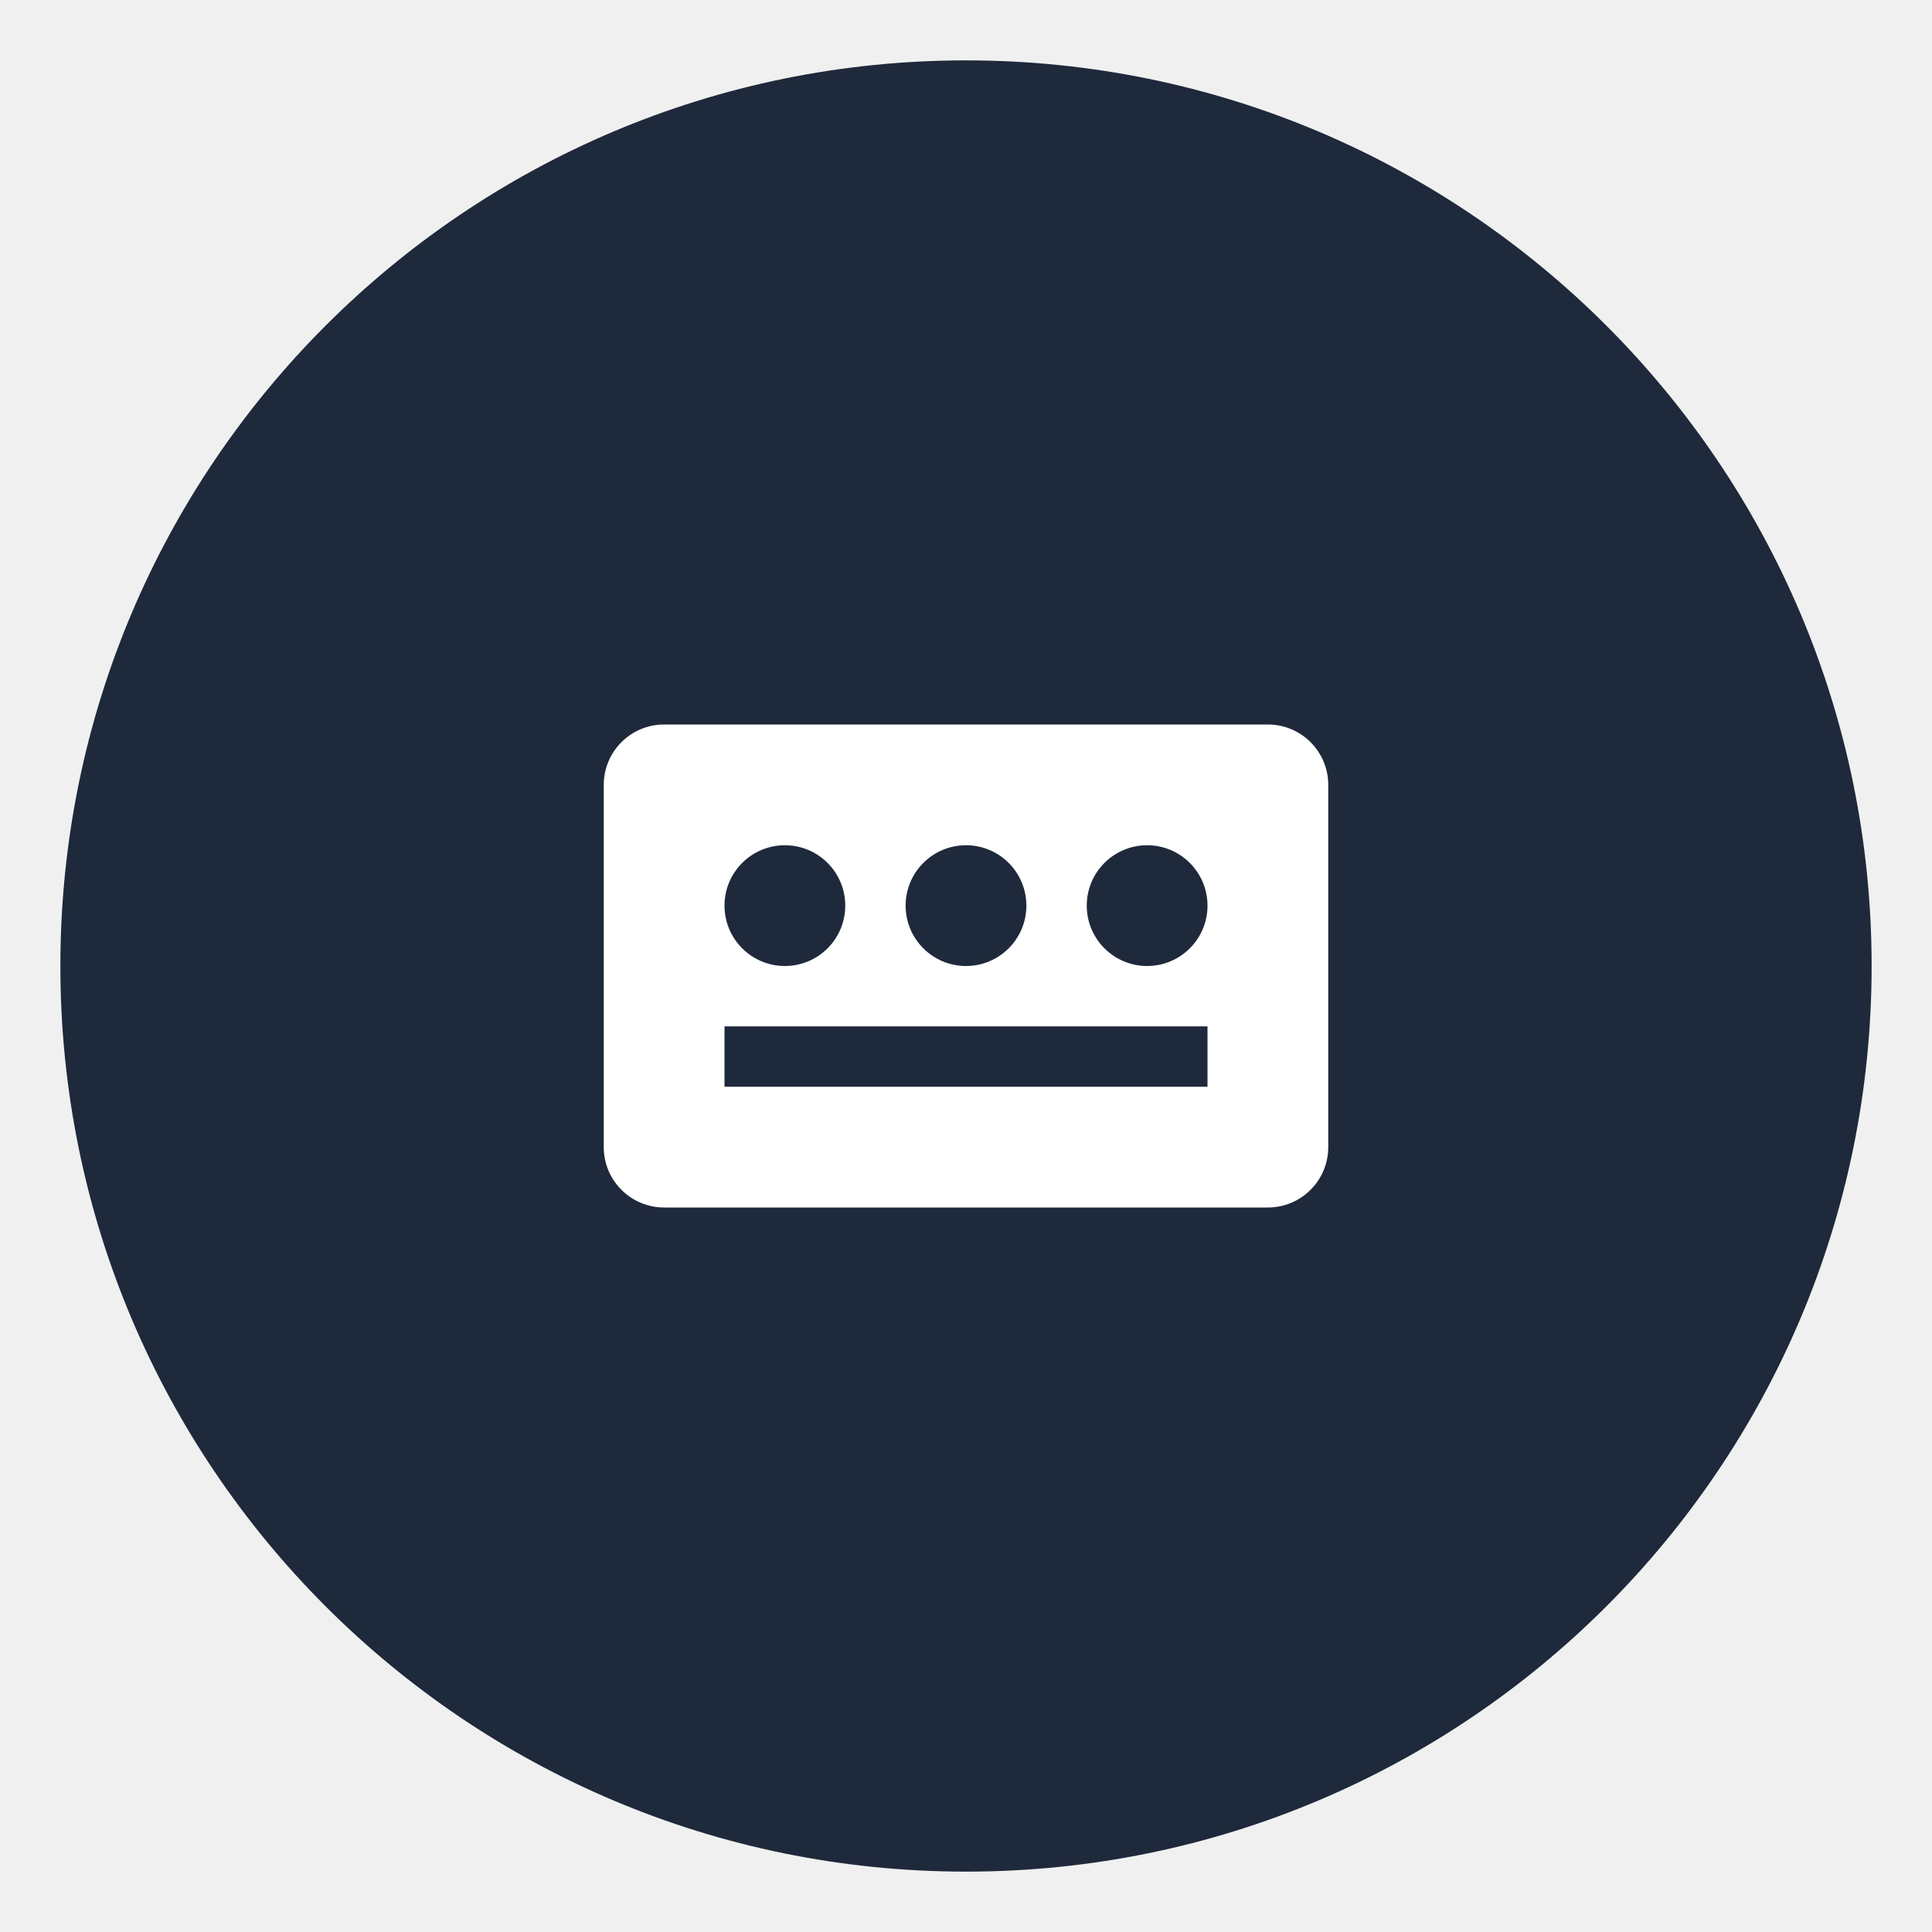
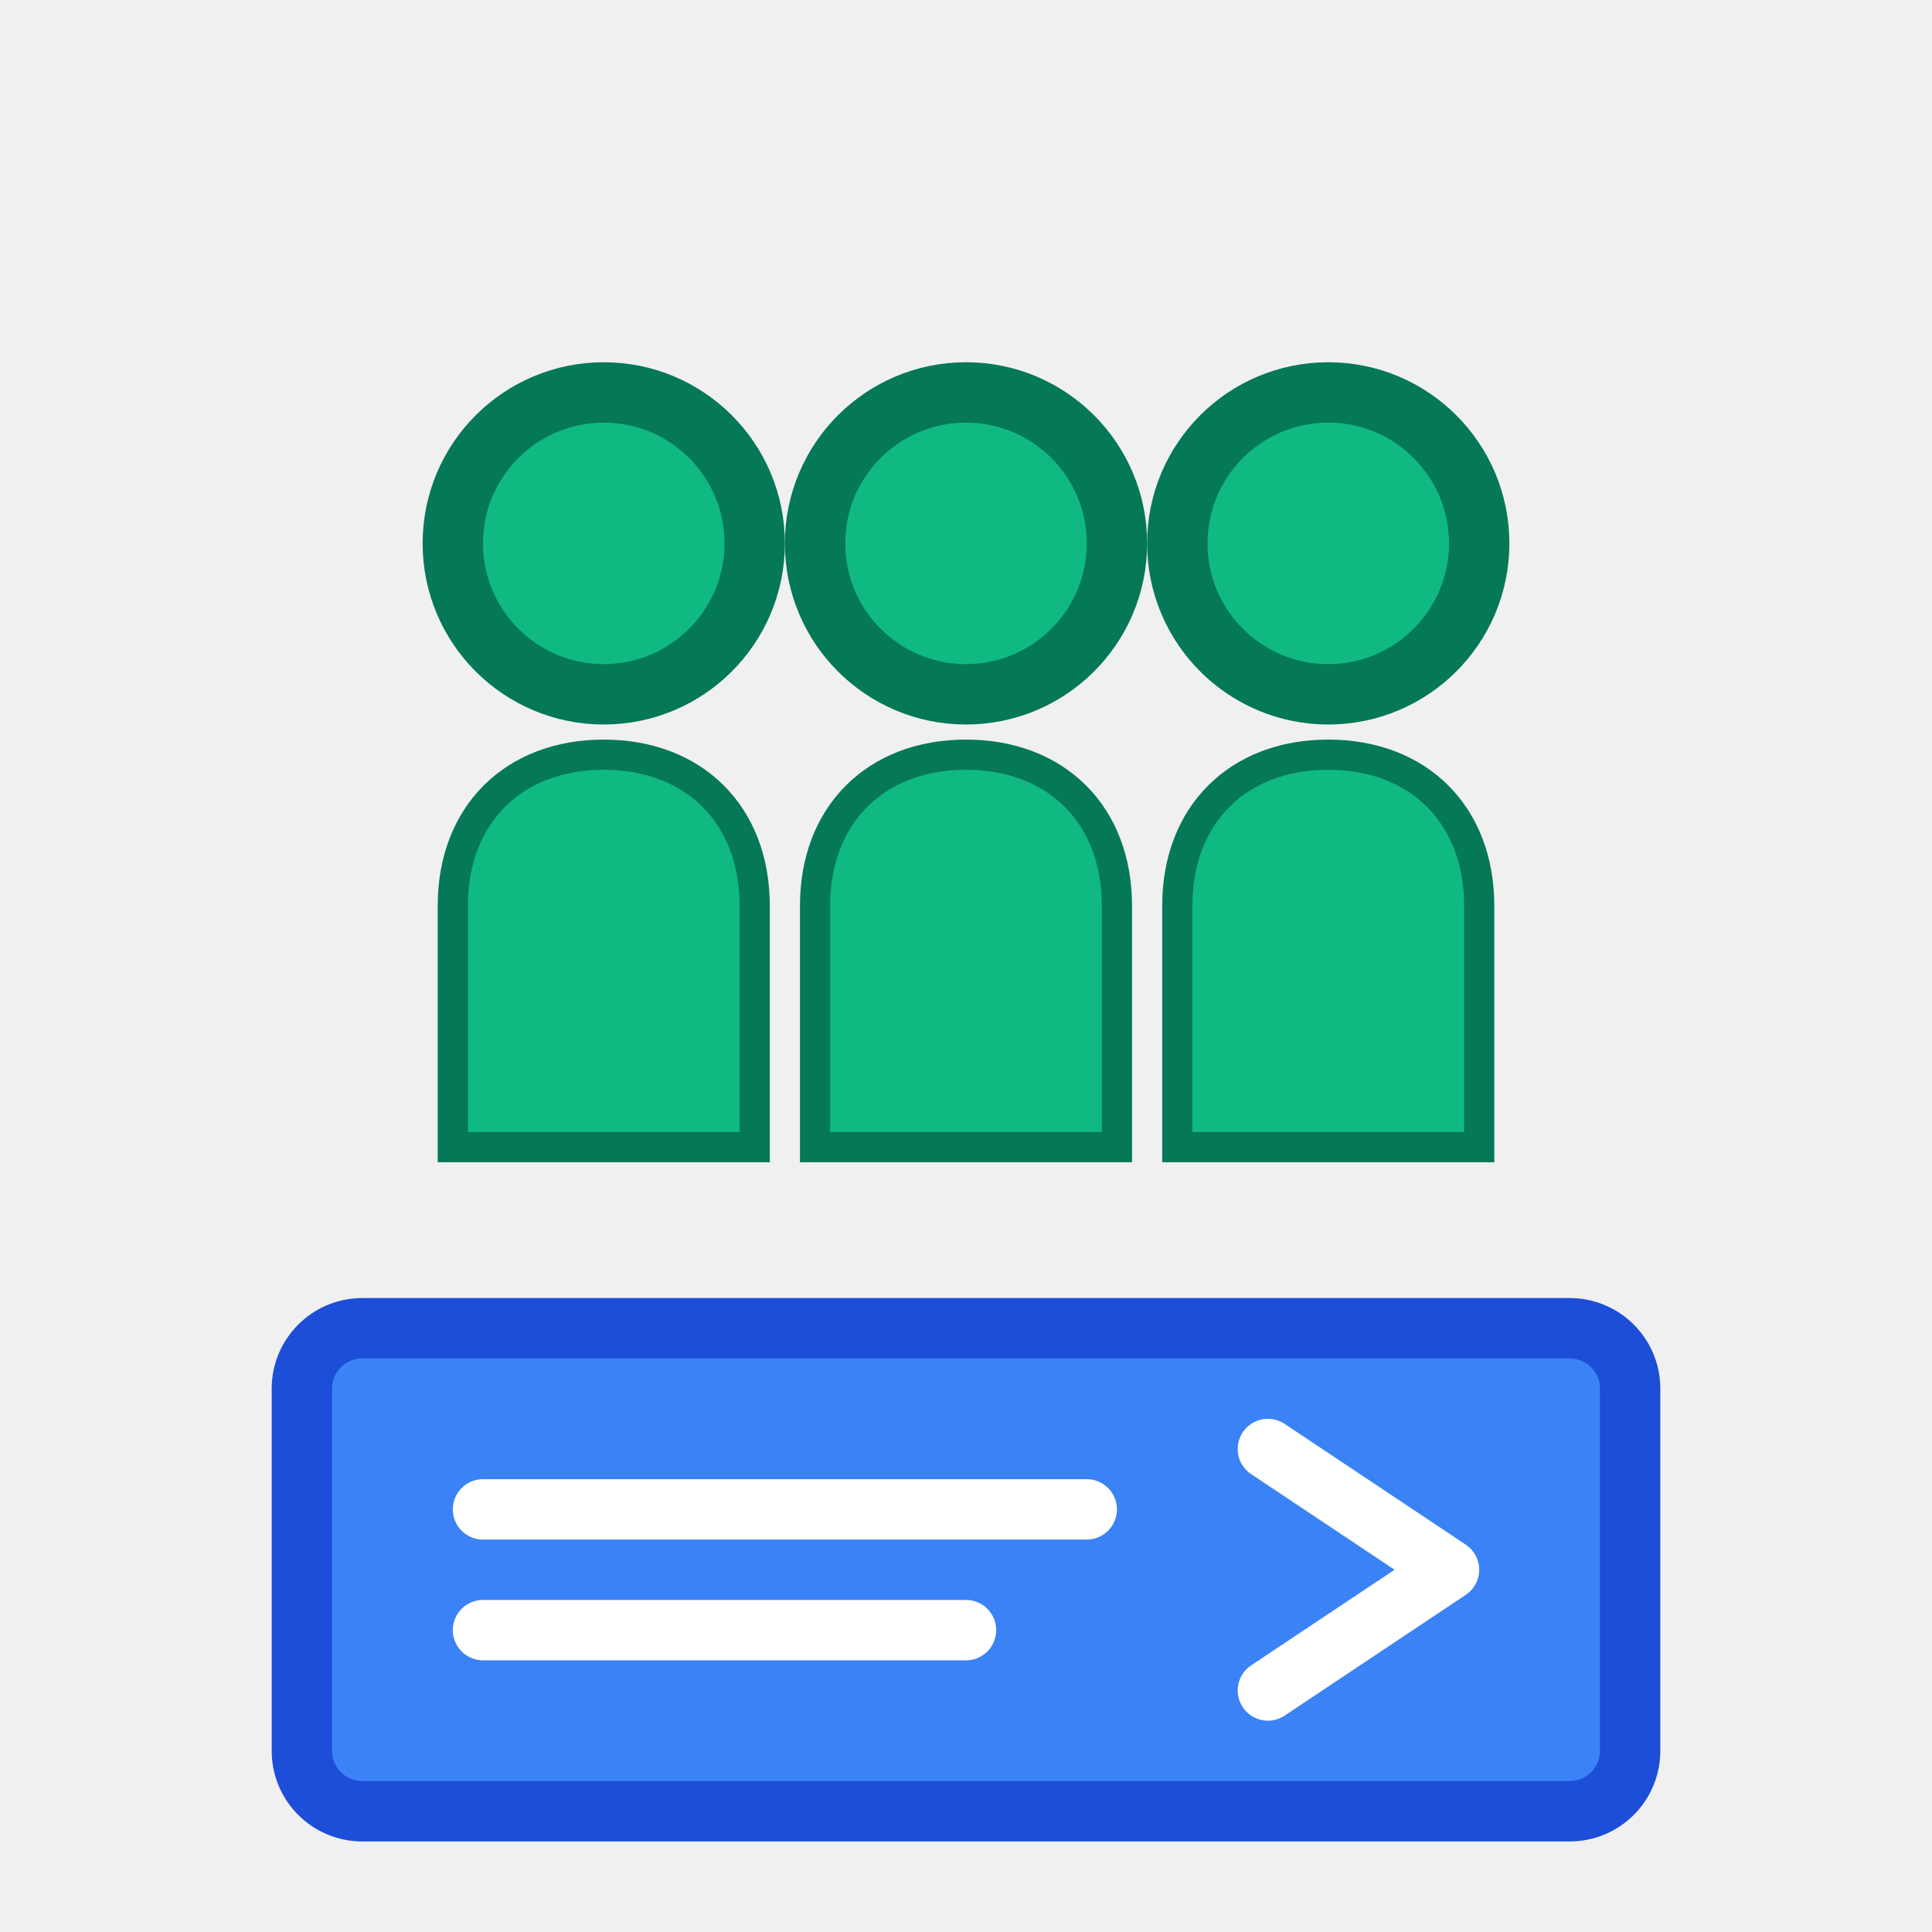
<svg xmlns="http://www.w3.org/2000/svg" width="64" height="64" viewBox="0 0 64 64" fill="none">
-   <circle cx="32" cy="32" r="30" fill="#1e293b" />
-   <rect x="20" y="24" width="24" height="16" rx="2" fill="white" />
-   <circle cx="26" cy="30" r="2" fill="#1e293b" />
-   <circle cx="32" cy="30" r="2" fill="#1e293b" />
-   <circle cx="38" cy="30" r="2" fill="#1e293b" />
-   <rect x="24" y="34" width="16" height="2" fill="#1e293b" />
+   <circle cx="20" cy="18" r="5" fill="#10B981" stroke="#047857" stroke-width="2" />
+   <circle cx="32" cy="18" r="5" fill="#10B981" stroke="#047857" stroke-width="2" />
+   <circle cx="44" cy="18" r="5" fill="#10B981" stroke="#047857" stroke-width="2" />
+   <path d="M15 30c0-3 2-5 5-5s5 2 5 5v8H15v-8z" fill="#10B981" stroke="#047857" stroke-width="1" />
+   <path d="M27 30c0-3 2-5 5-5s5 2 5 5v8H27v-8z" fill="#10B981" stroke="#047857" stroke-width="1" />
+   <path d="M39 30c0-3 2-5 5-5s5 2 5 5v8H39v-8z" fill="#10B981" stroke="#047857" stroke-width="1" />
+   <rect x="10" y="44" width="44" height="16" rx="2" fill="#3B82F6" stroke="#1D4ED8" stroke-width="2" />
+   <line x1="16" y1="50" x2="36" y2="50" stroke="#FFFFFF" stroke-width="2" stroke-linecap="round" />
+   <line x1="16" y1="54" x2="32" y2="54" stroke="#FFFFFF" stroke-width="2" stroke-linecap="round" />
+   <path d="M42 48l6 4-6 4" stroke="#FFFFFF" stroke-width="2" fill="none" stroke-linecap="round" stroke-linejoin="round" />
</svg>
